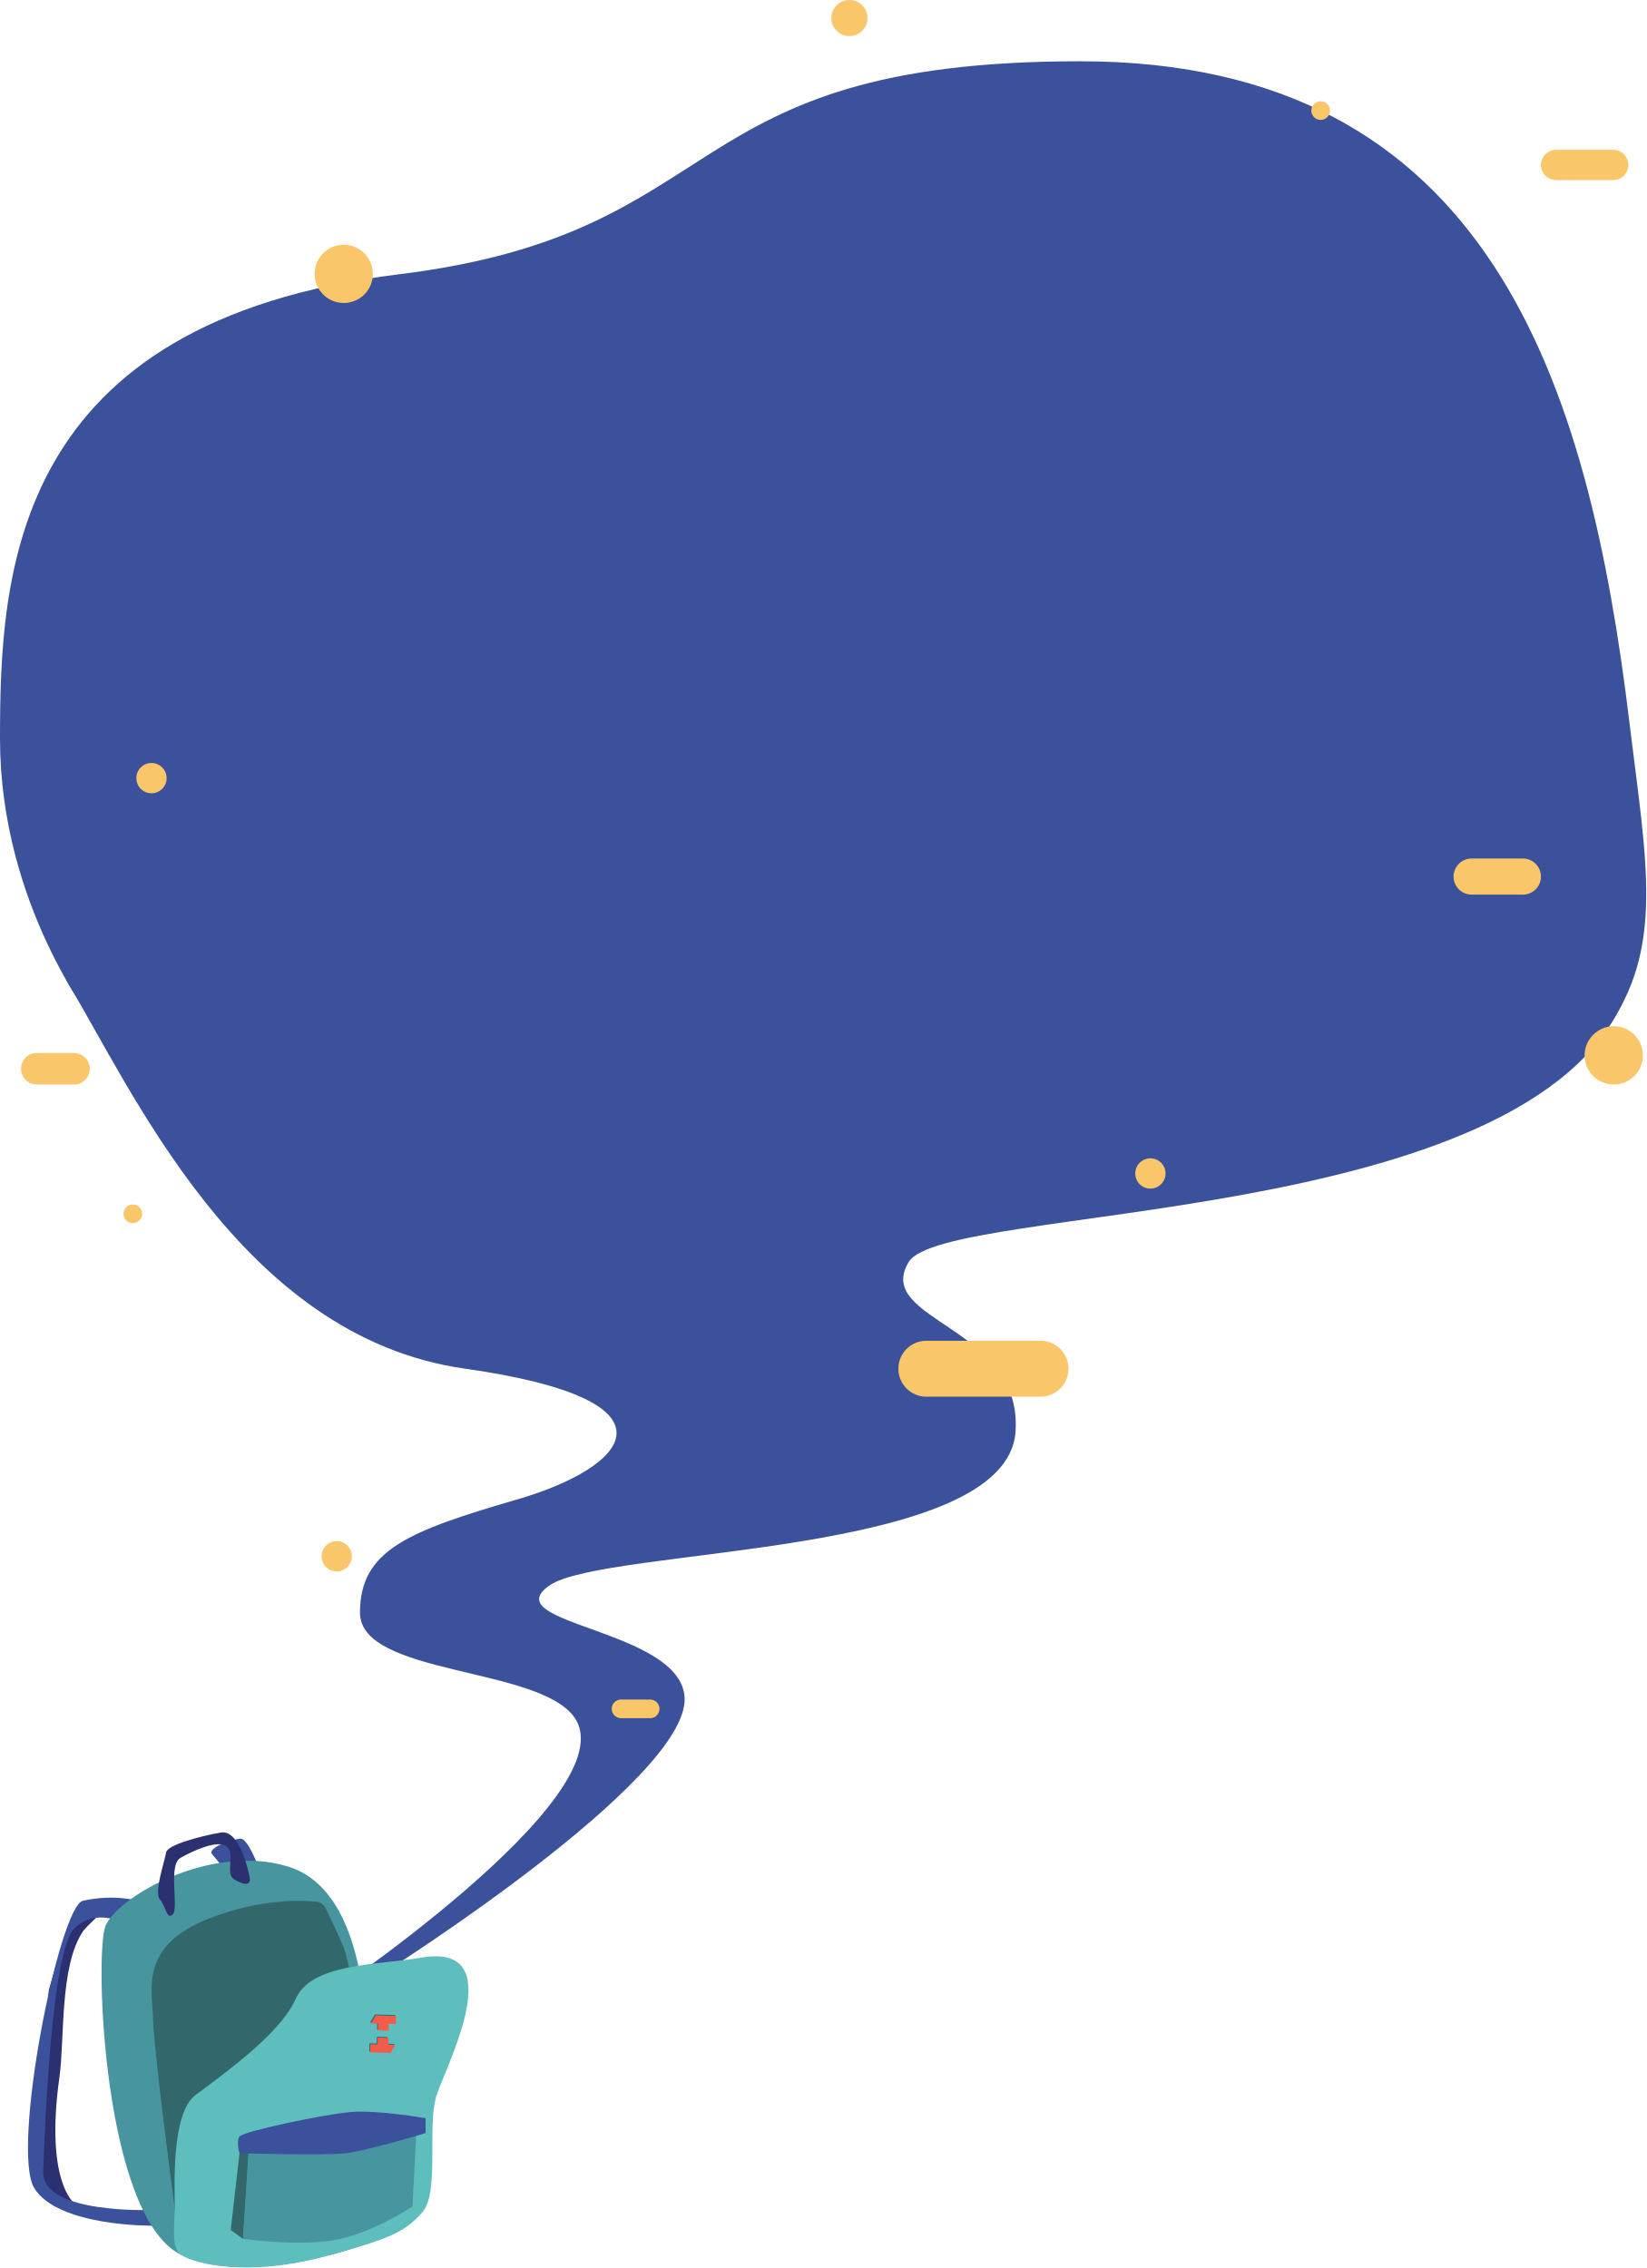
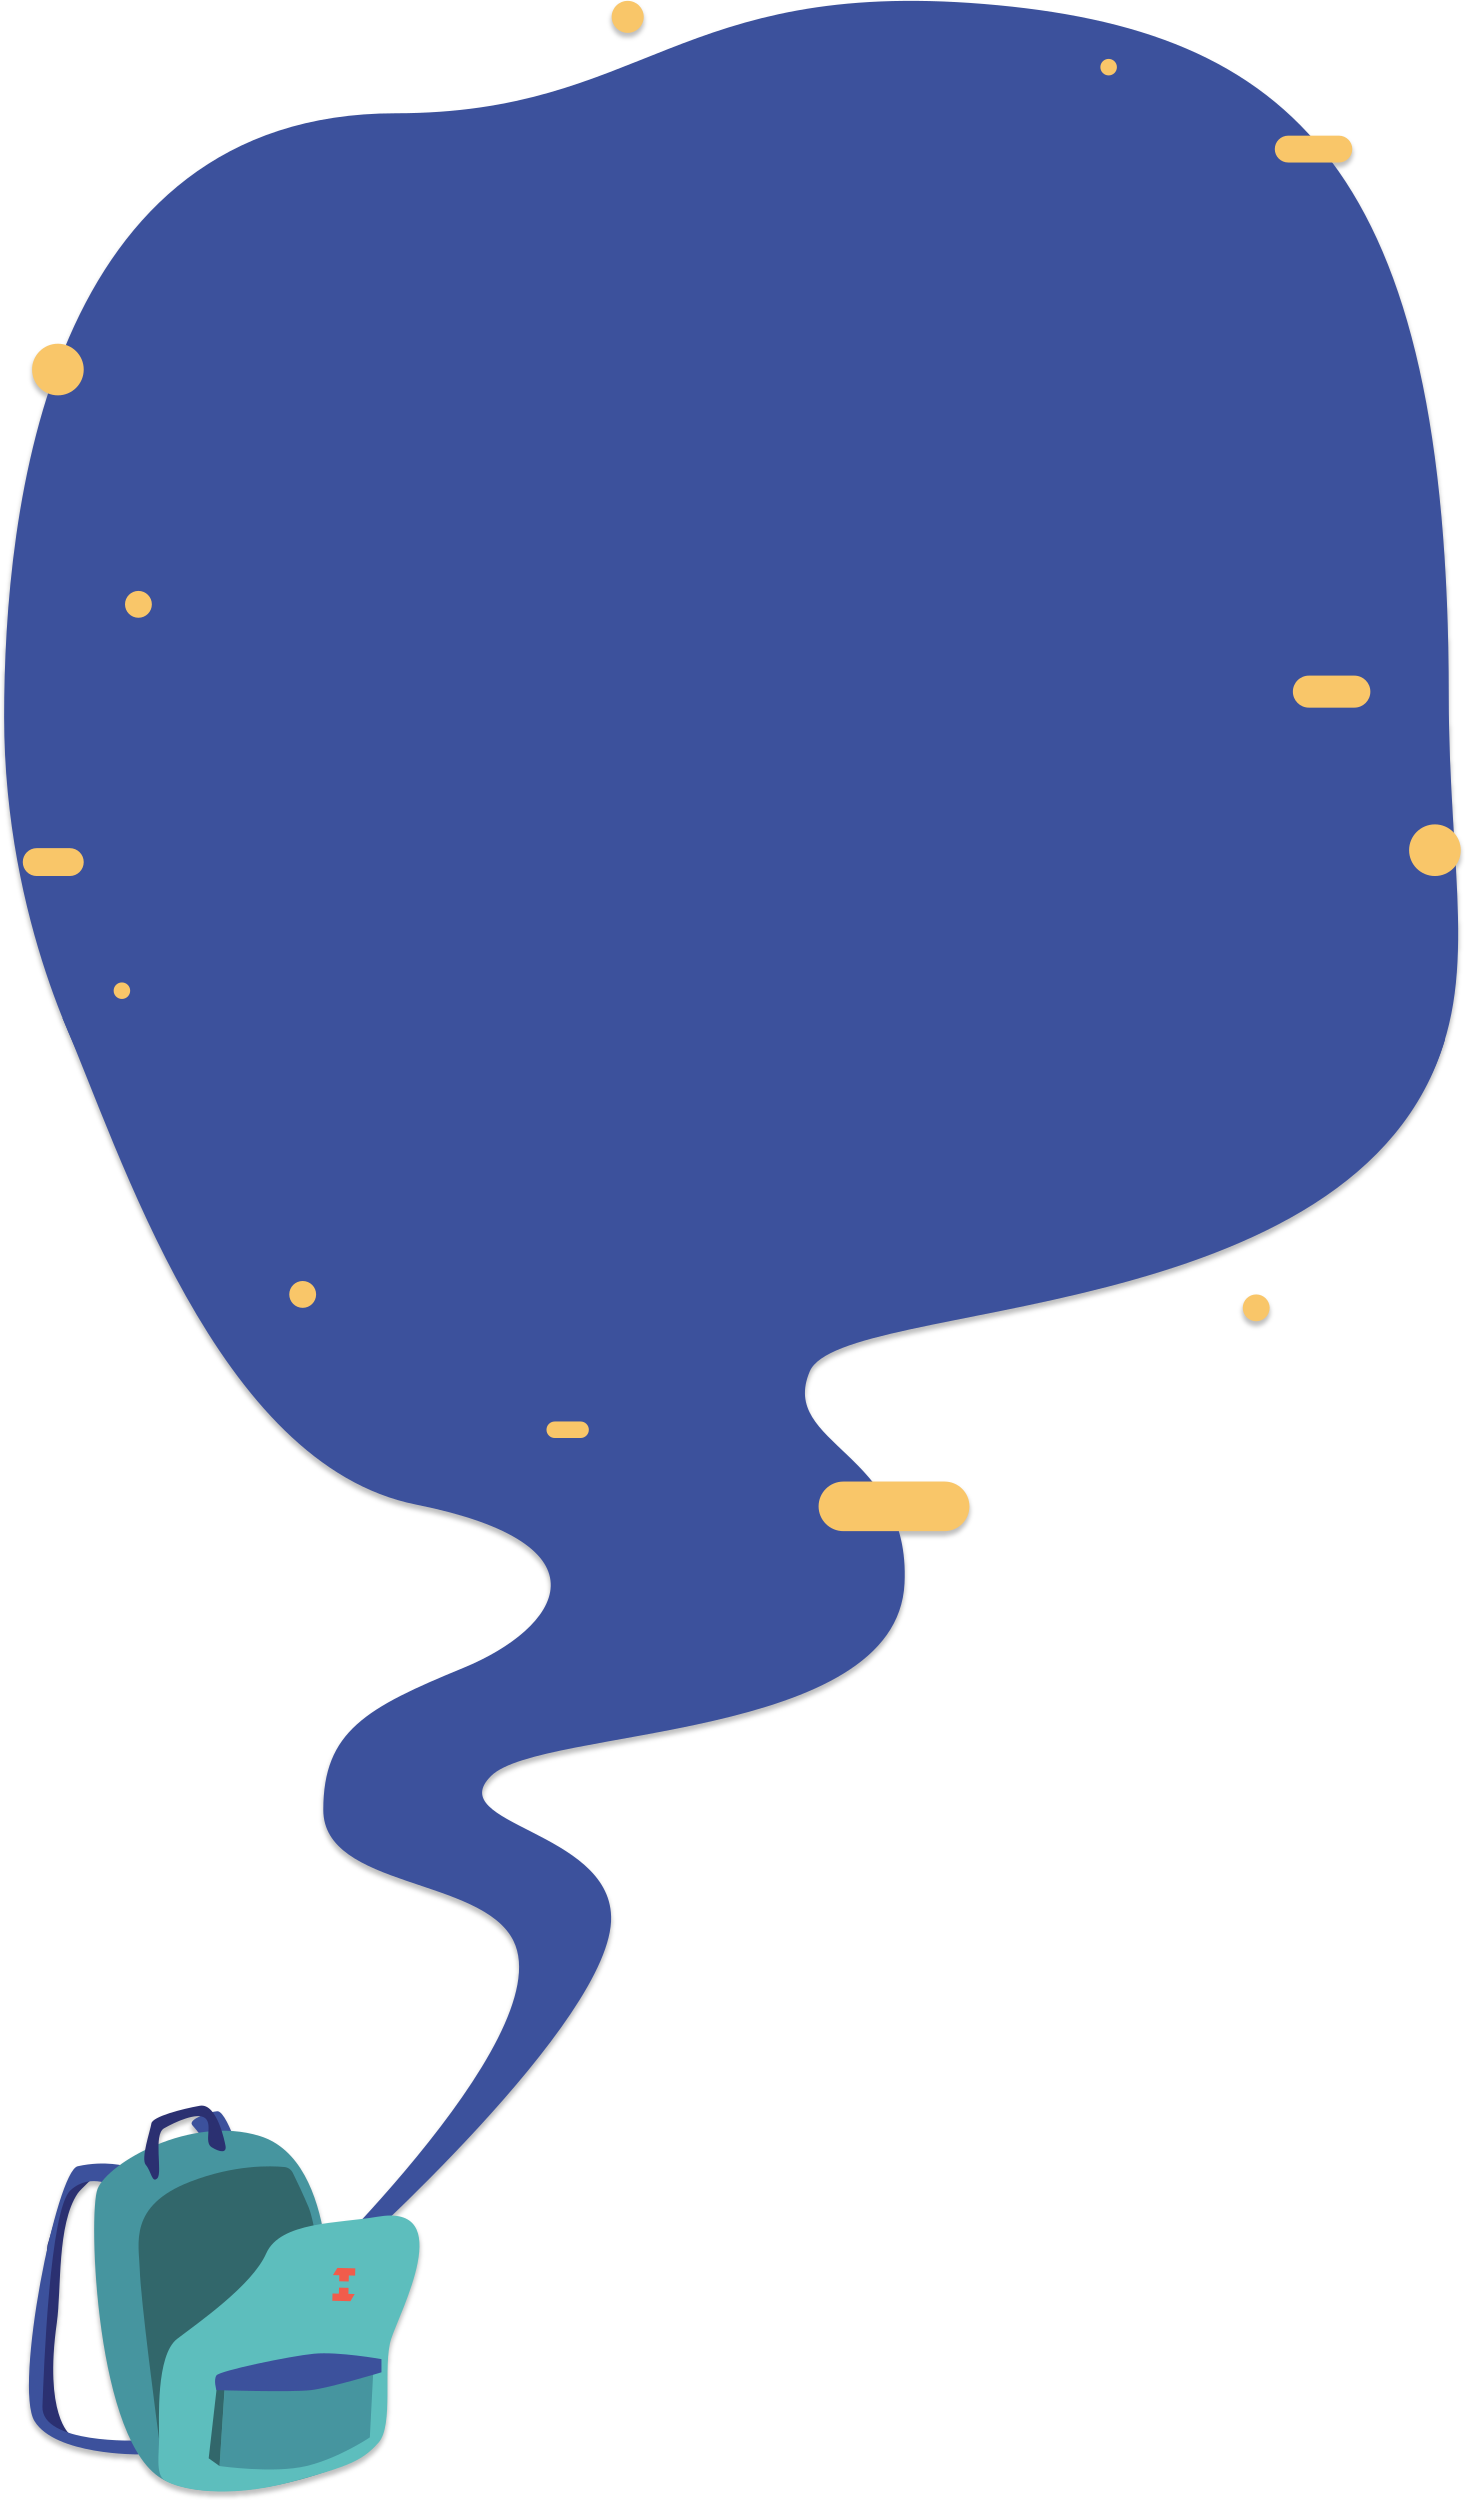
- <svg xmlns="http://www.w3.org/2000/svg" width="1413" height="1947" viewBox="0 0 1413 1947" fill="none">
-   <path d="M197.457 1731.52H219.162V1717.79H233.51V1701.21H192.552L182.93 1717.79H197.457V1731.52Z" fill="#F15C4B" />
-   <path d="M219.162 1746H197.465V1759.73H182.93V1776.31H224.262L233.51 1759.73H219.162V1746Z" fill="#F15C4B" />
-   <path d="M63.56 1891.17C63.56 1891.17 38.465 1872.43 51.013 1783.19C55.595 1750.59 51.013 1687.95 71.225 1657.96C73.843 1654.07 90.043 1639.21 90.043 1639.21L64.948 1644.46L55.19 1663.21L41.945 1708.2L28.003 1861.18L34.273 1881.43L85.153 1904.67L63.56 1891.17Z" fill="#2B3071" />
-   <path d="M118.108 1631.8C118.108 1631.8 98.413 1625.71 71.225 1631.71C50.743 1636.24 9.193 1845.43 29.405 1878.43C49.618 1911.42 130.093 1910.67 130.093 1910.67L129.778 1897.17C129.778 1897.17 35.683 1900.92 37.07 1864.18C38.458 1827.43 44.045 1673.59 64.258 1654.96C83.773 1636.96 108.17 1651.96 108.17 1651.96L117.928 1644.46L118.108 1631.8Z" fill="#3C519C" />
-   <path d="M206.294 1578.44C211.936 1578.03 219.883 1596.97 223.152 1606.5C214.493 1610.6 196.9 1617.54 195.793 1612.46C194.41 1606.11 186.907 1597.51 182.104 1591.9C177.3 1586.29 199.241 1578.96 206.294 1578.44Z" fill="#3C519C" />
-   <path d="M342.296 235.482C9.744 276.42 0 491.713 0 634.179C0 776.646 80.84 878.337 80.84 878.337H1308.6L1377.75 885.243C1429.1 814.766 1413.03 740.638 1398.41 619.94C1363.26 329.758 1279.25 52.598 926.909 52.598C574.564 52.598 632.663 199.738 342.296 235.482Z" fill="#3C519C" />
-   <path d="M56.471 840.854C112.353 932.653 205.73 1147.53 398.672 1174.89C591.614 1202.26 538.319 1259.65 444.546 1287.01C350.774 1314.37 308.947 1330.39 308.947 1384.45C308.947 1438.5 462.761 1430.49 493.119 1474.54C539.385 1541.67 271.448 1719.98 271.448 1719.98L329.943 1693.17C329.943 1693.17 589.982 1528.72 587.567 1457.86C585.543 1398.46 423.633 1394.46 471.531 1361.09C519.43 1327.72 864.304 1337.77 871.583 1228.95C877.655 1138.19 749.476 1134.18 779.834 1083.46C810.192 1032.75 1312.11 1055.57 1394.87 855.336" fill="#3C519C" />
-   <path d="M313.941 1780.99C313.941 1780.99 325.708 1626.68 247.506 1602.47C180.606 1581.76 100.506 1628.71 90.486 1653.49C81.043 1676.83 88.461 1902.42 155.256 1935.61C222.051 1968.8 366.568 1914.96 361.311 1895.94C356.053 1876.91 313.941 1780.99 313.941 1780.99Z" fill="#46959F" />
-   <path d="M279.403 1638.03C277.865 1634.91 274.835 1632.8 271.378 1632.47C258.193 1631.19 223.078 1630.03 180.013 1646.72C120.013 1669.96 130.513 1706.71 131.263 1731.46C132.148 1760.68 146.533 1870.42 152.6 1915.7C153.695 1923.88 163.633 1927.33 169.565 1921.6L310.625 1785.21C312.913 1783 314.023 1779.84 313.61 1776.67C311.068 1757.33 301.618 1687.91 294.763 1671.46C289.498 1658.85 282.89 1645.12 279.403 1638.03Z" fill="#32676B" />
-   <path d="M361.311 1680.61C323.256 1687.21 267.336 1685.08 253.626 1716.23C240.119 1746.93 188.14 1783.01 167.5 1798.8C146.853 1814.58 150.006 1877.58 150.006 1894.17C150.006 1910.77 146.511 1929.9 155.256 1935.61C168.756 1944.42 214.559 1954.06 276.044 1937.69C335.256 1921.92 346.874 1916.42 362.256 1899.42C377.639 1882.42 366.164 1825.11 374.669 1798.8C383.166 1772.49 439.116 1667.12 361.311 1680.61Z" fill="#5DBEBD" />
-   <path d="M208.506 1921.92C208.506 1921.92 261.006 1929.42 292.506 1921.92C324.006 1914.42 354.006 1894.17 354.006 1894.17L357.276 1831.1L213.756 1843.18L208.506 1921.92Z" fill="#46959F" />
-   <path d="M208.506 1921.92L198.006 1914.42L206.301 1841.86L213.756 1841.68L208.506 1921.92Z" fill="#32676B" />
-   <path d="M365.255 1818.43C365.255 1818.43 323.255 1810.94 300.005 1813.19C276.755 1815.44 208.505 1829.68 205.505 1834.18C202.505 1838.68 205.505 1848.43 205.505 1848.43C205.505 1848.43 278.255 1850.68 297.005 1848.43C315.755 1846.18 365.255 1831.18 365.255 1831.18V1818.43Z" fill="#3C519C" />
-   <path d="M213.995 1610.48C213.995 1610.48 206.51 1570.14 189.462 1573.16C172.415 1576.18 143.42 1583.67 142.527 1590.36C141.635 1597.05 131.922 1624.5 137.18 1630.5C142.437 1636.5 143.075 1648.68 148.332 1643.33C153.59 1637.97 144.117 1601.15 154.775 1595.01C165.432 1588.87 187.19 1578.91 194.675 1585.2C202.16 1591.49 193.092 1608.44 200.772 1613.24C208.445 1618.06 216.522 1619.89 213.995 1610.48Z" fill="#2B3071" />
-   <path d="M323.571 1742.3L332.781 1742.52L332.924 1736.69L339.014 1736.83L339.179 1729.8L321.794 1729.38L317.541 1736.32L323.706 1736.47L323.571 1742.3Z" fill="#32676B" />
-   <path d="M332.638 1748.67L323.421 1748.45L323.286 1754.27L317.113 1754.13L316.948 1761.17L334.498 1761.59L338.586 1754.64L332.496 1754.5L332.638 1748.67Z" fill="#32676B" />
-   <path d="M324.321 1743.05L333.531 1743.27L333.673 1737.44L339.763 1737.58L339.928 1730.55L322.543 1730.13L318.291 1737.07L324.456 1737.22L324.321 1743.05Z" fill="#F15C4B" />
-   <path d="M333.388 1749.42L324.171 1749.2L324.036 1755.02L317.863 1754.88L317.698 1761.92L335.248 1762.34L339.336 1755.39L333.246 1755.25L333.388 1749.42Z" fill="#F15C4B" />
-   <rect x="771.004" y="1151" width="146" height="48" rx="24" fill="#F9C669" />
-   <rect x="1322.5" y="128.598" width="75" height="26" rx="13" fill="#F9C669" />
-   <rect x="1247.5" y="737" width="75" height="31" rx="15.5" fill="#F9C669" />
-   <rect x="18.049" y="904" width="59" height="27" rx="13.5" fill="#F9C669" />
-   <rect x="525" y="1459" width="41" height="16" rx="8" fill="#F9C669" />
-   <path d="M1385 931C1398.81 931 1410 919.807 1410 906C1410 892.193 1398.81 881 1385 881C1371.19 881 1360 892.193 1360 906C1360 919.807 1371.19 931 1385 931Z" fill="#F9C669" />
-   <path d="M295 260.107C308.807 260.107 320 248.915 320 235.107C320 221.3 308.807 210.107 295 210.107C281.193 210.107 270 221.3 270 235.107C270 248.915 281.193 260.107 295 260.107Z" fill="#F9C669" />
-   <path d="M289 1349C296.18 1349 302 1343.18 302 1336C302 1328.82 296.18 1323 289 1323C281.82 1323 276 1328.82 276 1336C276 1343.18 281.82 1349 289 1349Z" fill="#F9C669" />
-   <path d="M130 681C137.18 681 143 675.18 143 668C143 660.82 137.18 655 130 655C122.82 655 117 660.82 117 668C117 675.18 122.82 681 130 681Z" fill="#F9C669" />
-   <path d="M987.32 1020.39C994.5 1020.39 1000.32 1014.57 1000.32 1007.39C1000.32 1000.21 994.5 994.388 987.32 994.388C980.141 994.388 974.32 1000.21 974.32 1007.39C974.32 1014.57 980.141 1020.39 987.32 1020.39Z" fill="#F9C669" />
-   <path d="M114.004 1050C118.422 1050 122.004 1046.42 122.004 1042C122.004 1037.58 118.422 1034 114.004 1034C109.586 1034 106.004 1037.58 106.004 1042C106.004 1046.42 109.586 1050 114.004 1050Z" fill="#F9C669" />
-   <path d="M1133.43 102.946C1137.85 102.946 1141.43 99.365 1141.43 94.946C1141.43 90.528 1137.85 86.946 1133.43 86.946C1129.01 86.946 1125.43 90.528 1125.43 94.946C1125.43 99.365 1129.01 102.946 1133.43 102.946Z" fill="#F9C669" />
-   <path d="M729.005 31C737.565 31 744.505 24.06 744.505 15.5C744.505 6.94 737.565 0 729.005 0C720.444 0 713.505 6.94 713.505 15.5C713.505 24.06 720.444 31 729.005 31Z" fill="#F9C669" />
+ <svg xmlns="http://www.w3.org/2000/svg" width="1418" height="2420" viewBox="0 0 1418 2420" fill="none">
+   <g filter="url(#filter0_d)">
+     <path d="M383.026 109.65C45.502 109.65 4 493.15 4 694.027C4 894.903 84.84 1038.29 84.84 1038.29H1312.6L1381.75 1048.03C1433.1 948.653 1402.41 844.76 1402.41 673.95C1402.41 162.539 1249.59 28.283 952.596 3.873C655.606 -20.537 623.059 109.65 383.026 109.65Z" fill="#3C519C" />
+     <path d="M60.471 985.438C116.353 1114.87 209.73 1417.85 402.672 1456.43C595.614 1495.01 542.319 1575.93 448.546 1614.51C354.774 1653.09 312.947 1675.68 312.947 1751.9C312.947 1828.12 466.761 1816.83 497.119 1878.93C543.385 1973.58 275.448 2225 275.448 2225L333.943 2187.2C333.943 2187.2 593.982 1955.33 591.567 1855.41C589.543 1771.66 427.633 1766.01 475.531 1718.96C523.43 1671.91 868.304 1686.09 875.583 1532.65C881.655 1404.68 753.476 1399.03 783.834 1327.52C814.192 1256 1316.11 1288.19 1398.87 1005.86" fill="#3C519C" />
+     <path d="M201.457 2196.73H223.162V2183.01H237.51V2166.42H196.552L186.93 2183.01H201.457V2196.73Z" fill="#F15C4B" />
+     <path d="M223.162 2211.22H201.465V2224.94H186.93V2241.52H228.262L237.51 2224.94H223.162V2211.22Z" fill="#F15C4B" />
+     <path d="M67.56 2356.39C67.56 2356.39 42.465 2337.64 55.013 2248.41C59.595 2215.81 55.013 2153.17 75.225 2123.18C77.843 2119.29 94.043 2104.43 94.043 2104.43L68.948 2109.68L59.19 2128.43L45.945 2173.42L32.003 2326.4L38.273 2346.64L89.153 2369.89L67.56 2356.39Z" fill="#2B3071" />
+     <path d="M122.108 2097.02C122.108 2097.02 102.413 2090.93 75.225 2096.93C54.743 2101.45 13.193 2310.65 33.405 2343.64C53.618 2376.64 134.093 2375.89 134.093 2375.89L133.778 2362.39C133.778 2362.39 39.683 2366.14 41.07 2329.4C42.458 2292.65 48.045 2138.81 68.258 2120.18C87.773 2102.18 112.17 2117.18 112.17 2117.18L121.928 2109.68L122.108 2097.02Z" fill="#3C519C" />
+     <path d="M210.294 2043.66C215.936 2043.25 223.883 2062.19 227.152 2071.71C218.493 2075.82 200.9 2082.76 199.793 2077.67C198.41 2071.32 190.907 2062.72 186.104 2057.12C181.3 2051.51 203.241 2044.17 210.294 2043.66Z" fill="#3C519C" />
+     <path d="M317.941 2246.2C317.941 2246.2 329.708 2091.9 251.506 2067.68C184.606 2046.97 104.506 2093.93 94.486 2118.71C85.043 2142.04 92.461 2367.63 159.256 2400.82C226.051 2434.01 370.568 2380.18 365.311 2361.15C360.053 2342.13 317.941 2246.2 317.941 2246.2Z" fill="#46959F" />
+     <path d="M283.403 2103.25C281.865 2100.13 278.835 2098.02 275.378 2097.69C262.193 2096.4 227.078 2095.25 184.013 2111.93C124.013 2135.18 134.513 2171.93 135.263 2196.67C136.148 2225.89 150.533 2335.64 156.6 2380.92C157.695 2389.1 167.633 2392.55 173.565 2386.81L314.625 2250.43C316.913 2248.22 318.023 2245.05 317.61 2241.89C315.068 2222.54 305.618 2153.13 298.763 2136.68C293.498 2124.07 286.89 2110.34 283.403 2103.25Z" fill="#32676B" />
+     <path d="M365.311 2145.82C327.256 2152.42 271.336 2150.29 257.626 2181.44C244.119 2212.14 192.14 2248.23 171.5 2264.01C150.853 2279.8 154.006 2342.8 154.006 2359.39C154.006 2375.99 150.511 2395.12 159.256 2400.82C172.756 2409.63 218.559 2419.28 280.044 2402.91C339.256 2387.14 350.874 2381.64 366.256 2364.64C381.639 2347.64 370.164 2290.33 378.669 2264.01C387.166 2237.71 443.116 2132.34 365.311 2145.82Z" fill="#5DBEBD" />
+     <path d="M212.506 2387.14C212.506 2387.14 265.006 2394.64 296.506 2387.14C328.006 2379.64 358.006 2359.39 358.006 2359.39L361.276 2296.32L217.756 2308.4L212.506 2387.14Z" fill="#46959F" />
+     <path d="M212.506 2387.14L202.006 2379.64L210.301 2307.08L217.756 2306.9L212.506 2387.14Z" fill="#32676B" />
+     <path d="M369.255 2283.65C369.255 2283.65 327.255 2276.15 304.005 2278.4C280.755 2280.65 212.505 2294.9 209.505 2299.4C206.505 2303.9 209.505 2313.65 209.505 2313.65C209.505 2313.65 282.255 2315.9 301.005 2313.65C319.755 2311.4 369.255 2296.4 369.255 2296.4V2283.65Z" fill="#3C519C" />
+     <path d="M217.995 2075.69C217.995 2075.69 210.51 2035.36 193.462 2038.38C176.415 2041.4 147.42 2048.88 146.527 2055.57C145.635 2062.26 135.922 2089.72 141.18 2095.71C146.437 2101.71 147.075 2113.9 152.332 2108.55C157.59 2103.19 148.117 2066.37 158.775 2060.23C169.432 2054.09 191.19 2044.12 198.675 2050.41C206.16 2056.71 197.092 2073.65 204.772 2078.46C212.445 2083.27 220.522 2085.1 217.995 2075.69Z" fill="#2B3071" />
+     <path d="M328.321 2208.27L337.531 2208.48L337.673 2202.66L343.763 2202.8L343.928 2195.76L326.543 2195.34L322.291 2202.29L328.456 2202.44L328.321 2208.27Z" fill="#F15C4B" />
+     <path d="M337.388 2214.64L328.171 2214.41L328.036 2220.24L321.863 2220.1L321.698 2227.14L339.248 2227.55L343.336 2220.61L337.246 2220.47L337.388 2214.64Z" fill="#F15C4B" />
+     <rect x="792.391" y="1434.15" width="146" height="48" rx="24" fill="#F9C669" />
+     <rect x="1234" y="131.312" width="75" height="26" rx="13" fill="#F9C669" />
+     <rect x="1251.5" y="654" width="75" height="31" rx="15.5" fill="#F9C669" />
+     <rect x="22.049" y="821" width="59" height="27" rx="13.5" fill="#F9C669" />
+     <rect x="529" y="1376" width="41" height="16" rx="8" fill="#F9C669" />
+     <path d="M1389 848C1402.81 848 1414 836.807 1414 823C1414 809.193 1402.81 798 1389 798C1375.19 798 1364 809.193 1364 823C1364 836.807 1375.19 848 1389 848Z" fill="#F9C669" />
+     <path d="M56.049 382.714C69.856 382.714 81.049 371.521 81.049 357.714C81.049 343.907 69.856 332.714 56.049 332.714C42.242 332.714 31.049 343.907 31.049 357.714C31.049 371.521 42.242 382.714 56.049 382.714Z" fill="#F9C669" />
+     <path d="M293 1266C300.18 1266 306 1260.18 306 1253C306 1245.82 300.18 1240 293 1240C285.82 1240 280 1245.82 280 1253C280 1260.18 285.82 1266 293 1266Z" fill="#F9C669" />
+     <path d="M134 598C141.18 598 147 592.18 147 585C147 577.82 141.18 572 134 572C126.82 572 121 577.82 121 585C121 592.18 126.82 598 134 598Z" fill="#F9C669" />
+     <path d="M1216 1279C1223.18 1279 1229 1273.18 1229 1266C1229 1258.82 1223.18 1253 1216 1253C1208.82 1253 1203 1258.82 1203 1266C1203 1273.18 1208.82 1279 1216 1279Z" fill="#F9C669" />
+     <path d="M118.004 967C122.422 967 126.004 963.418 126.004 959C126.004 954.582 122.422 951 118.004 951C113.586 951 110.004 954.582 110.004 959C110.004 963.418 113.586 967 118.004 967Z" fill="#F9C669" />
+     <path d="M1073.16 73.008C1077.58 73.008 1081.16 69.426 1081.16 65.008C1081.16 60.59 1077.58 57.008 1073.16 57.008C1068.75 57.008 1065.16 60.59 1065.16 65.008C1065.16 69.426 1068.75 73.008 1073.16 73.008Z" fill="#F9C669" />
+     <path d="M607.618 31.824C616.179 31.824 623.118 24.885 623.118 16.324C623.118 7.764 616.179 0.824 607.618 0.824C599.058 0.824 592.118 7.764 592.118 16.324C592.118 24.885 599.058 31.824 607.618 31.824Z" fill="#F9C669" />
+   </g>
+   <defs>
+     <filter id="filter0_d" x="0" y="0.824" width="1418" height="2418.96" filterUnits="userSpaceOnUse" color-interpolation-filters="sRGB">
+       <feFlood flood-opacity="0" result="BackgroundImageFix" />
+       <feColorMatrix in="SourceAlpha" type="matrix" values="0 0 0 0 0 0 0 0 0 0 0 0 0 0 0 0 0 0 127 0" />
+       <feOffset dy="4" />
+       <feGaussianBlur stdDeviation="2" />
+       <feColorMatrix type="matrix" values="0 0 0 0 0 0 0 0 0 0 0 0 0 0 0 0 0 0 0.25 0" />
+       <feBlend mode="normal" in2="BackgroundImageFix" result="effect1_dropShadow" />
+       <feBlend mode="normal" in="SourceGraphic" in2="effect1_dropShadow" result="shape" />
+     </filter>
+   </defs>
</svg>
